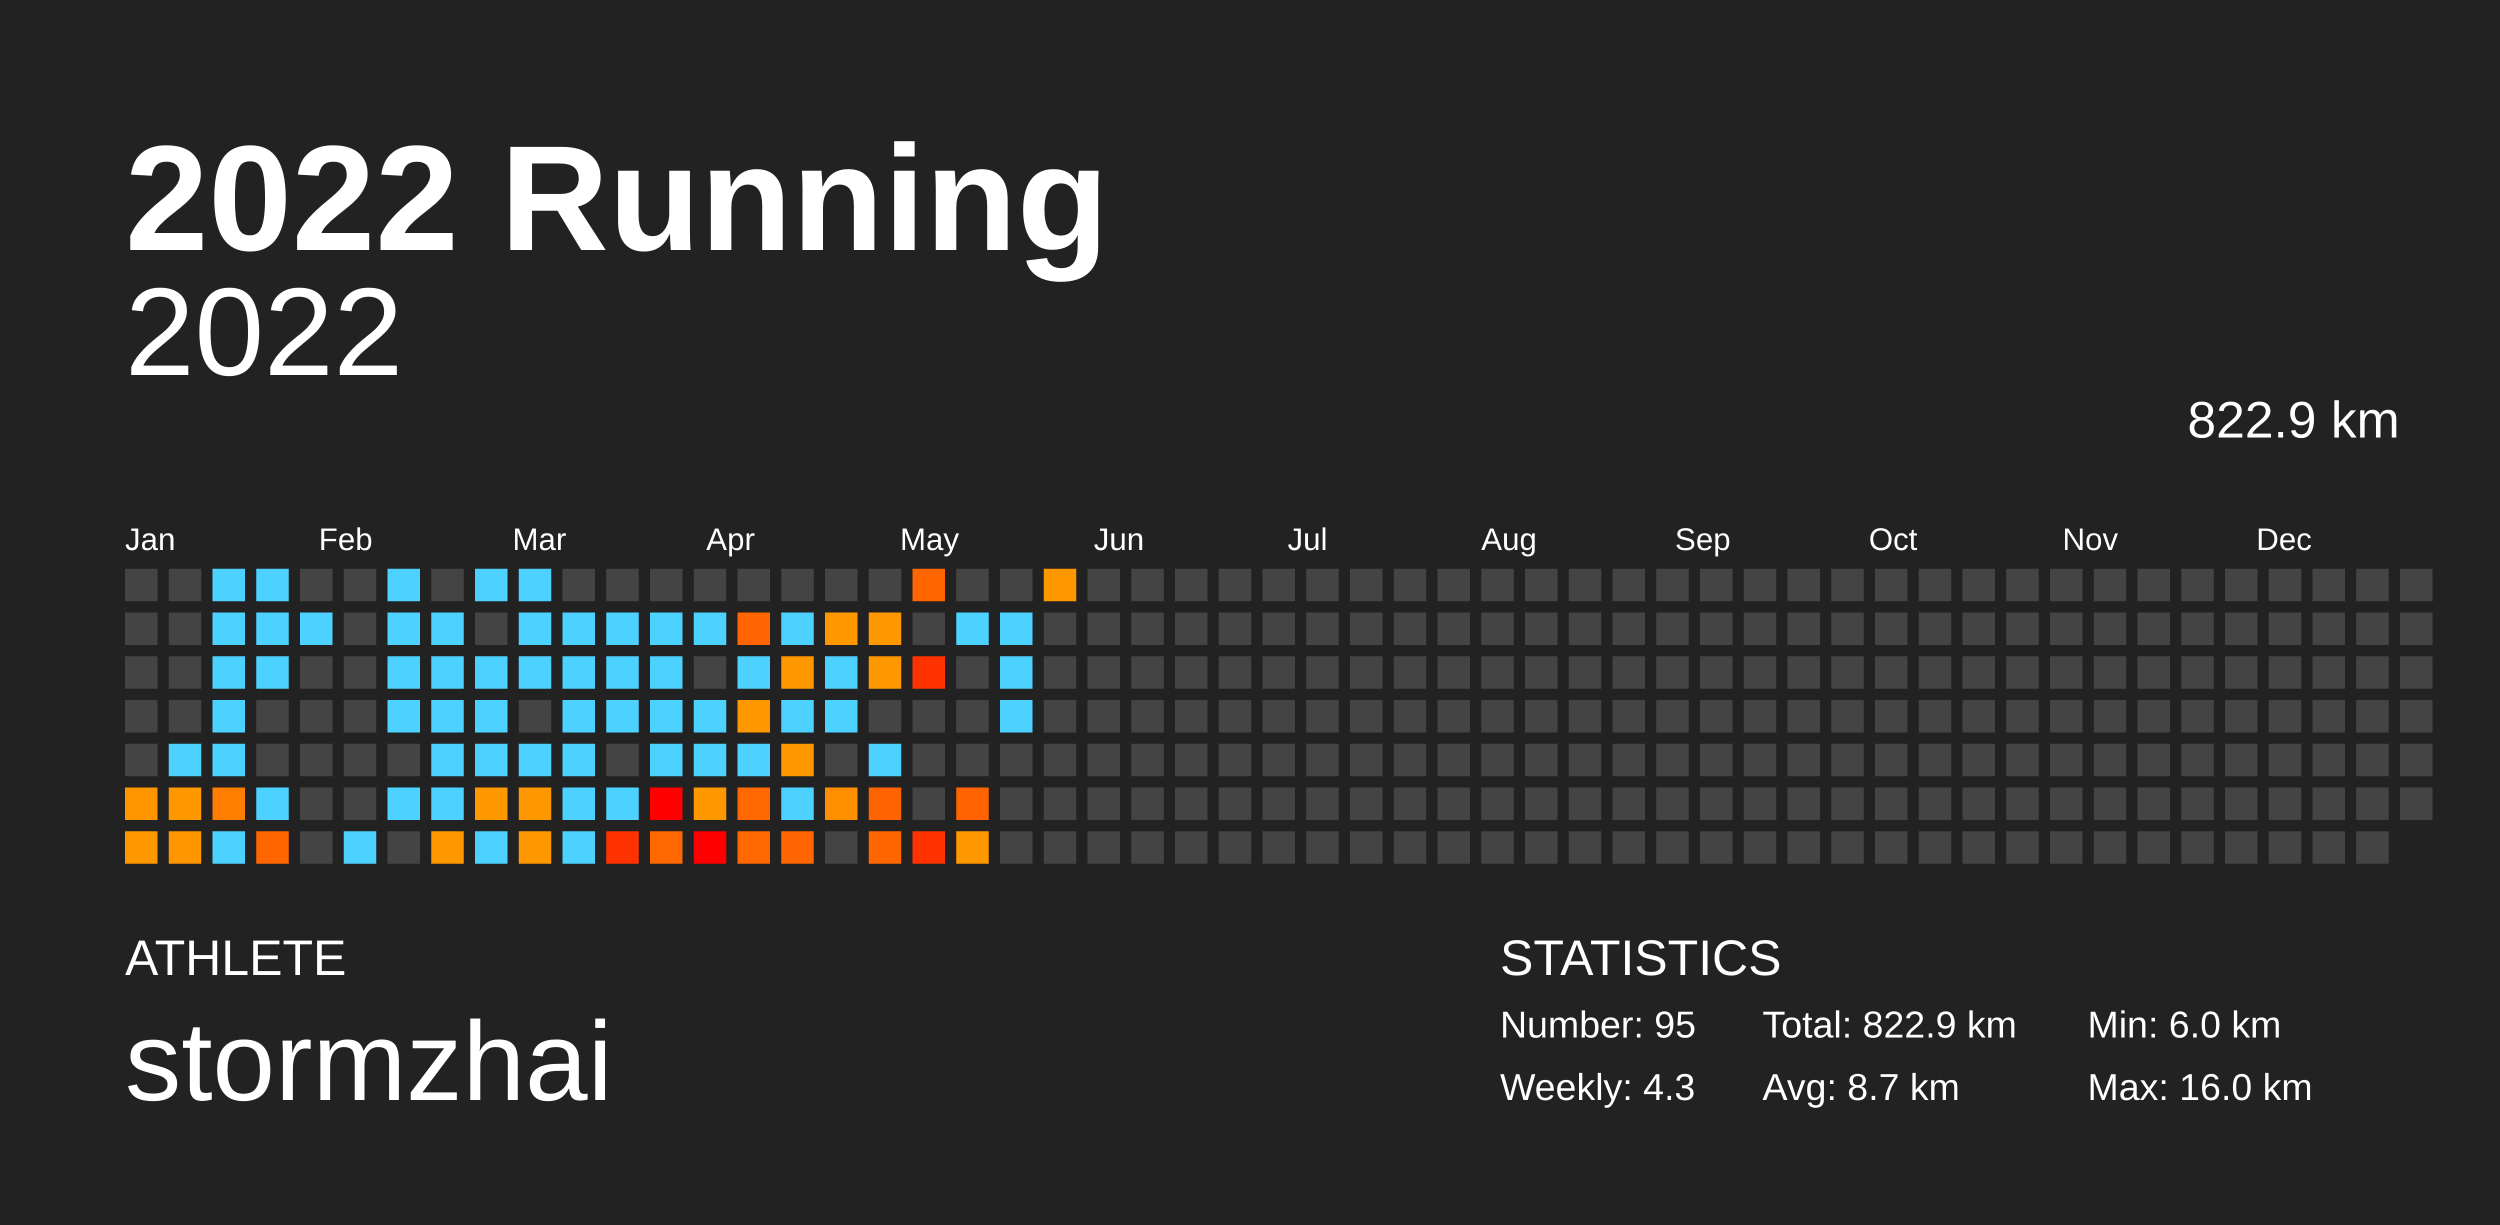
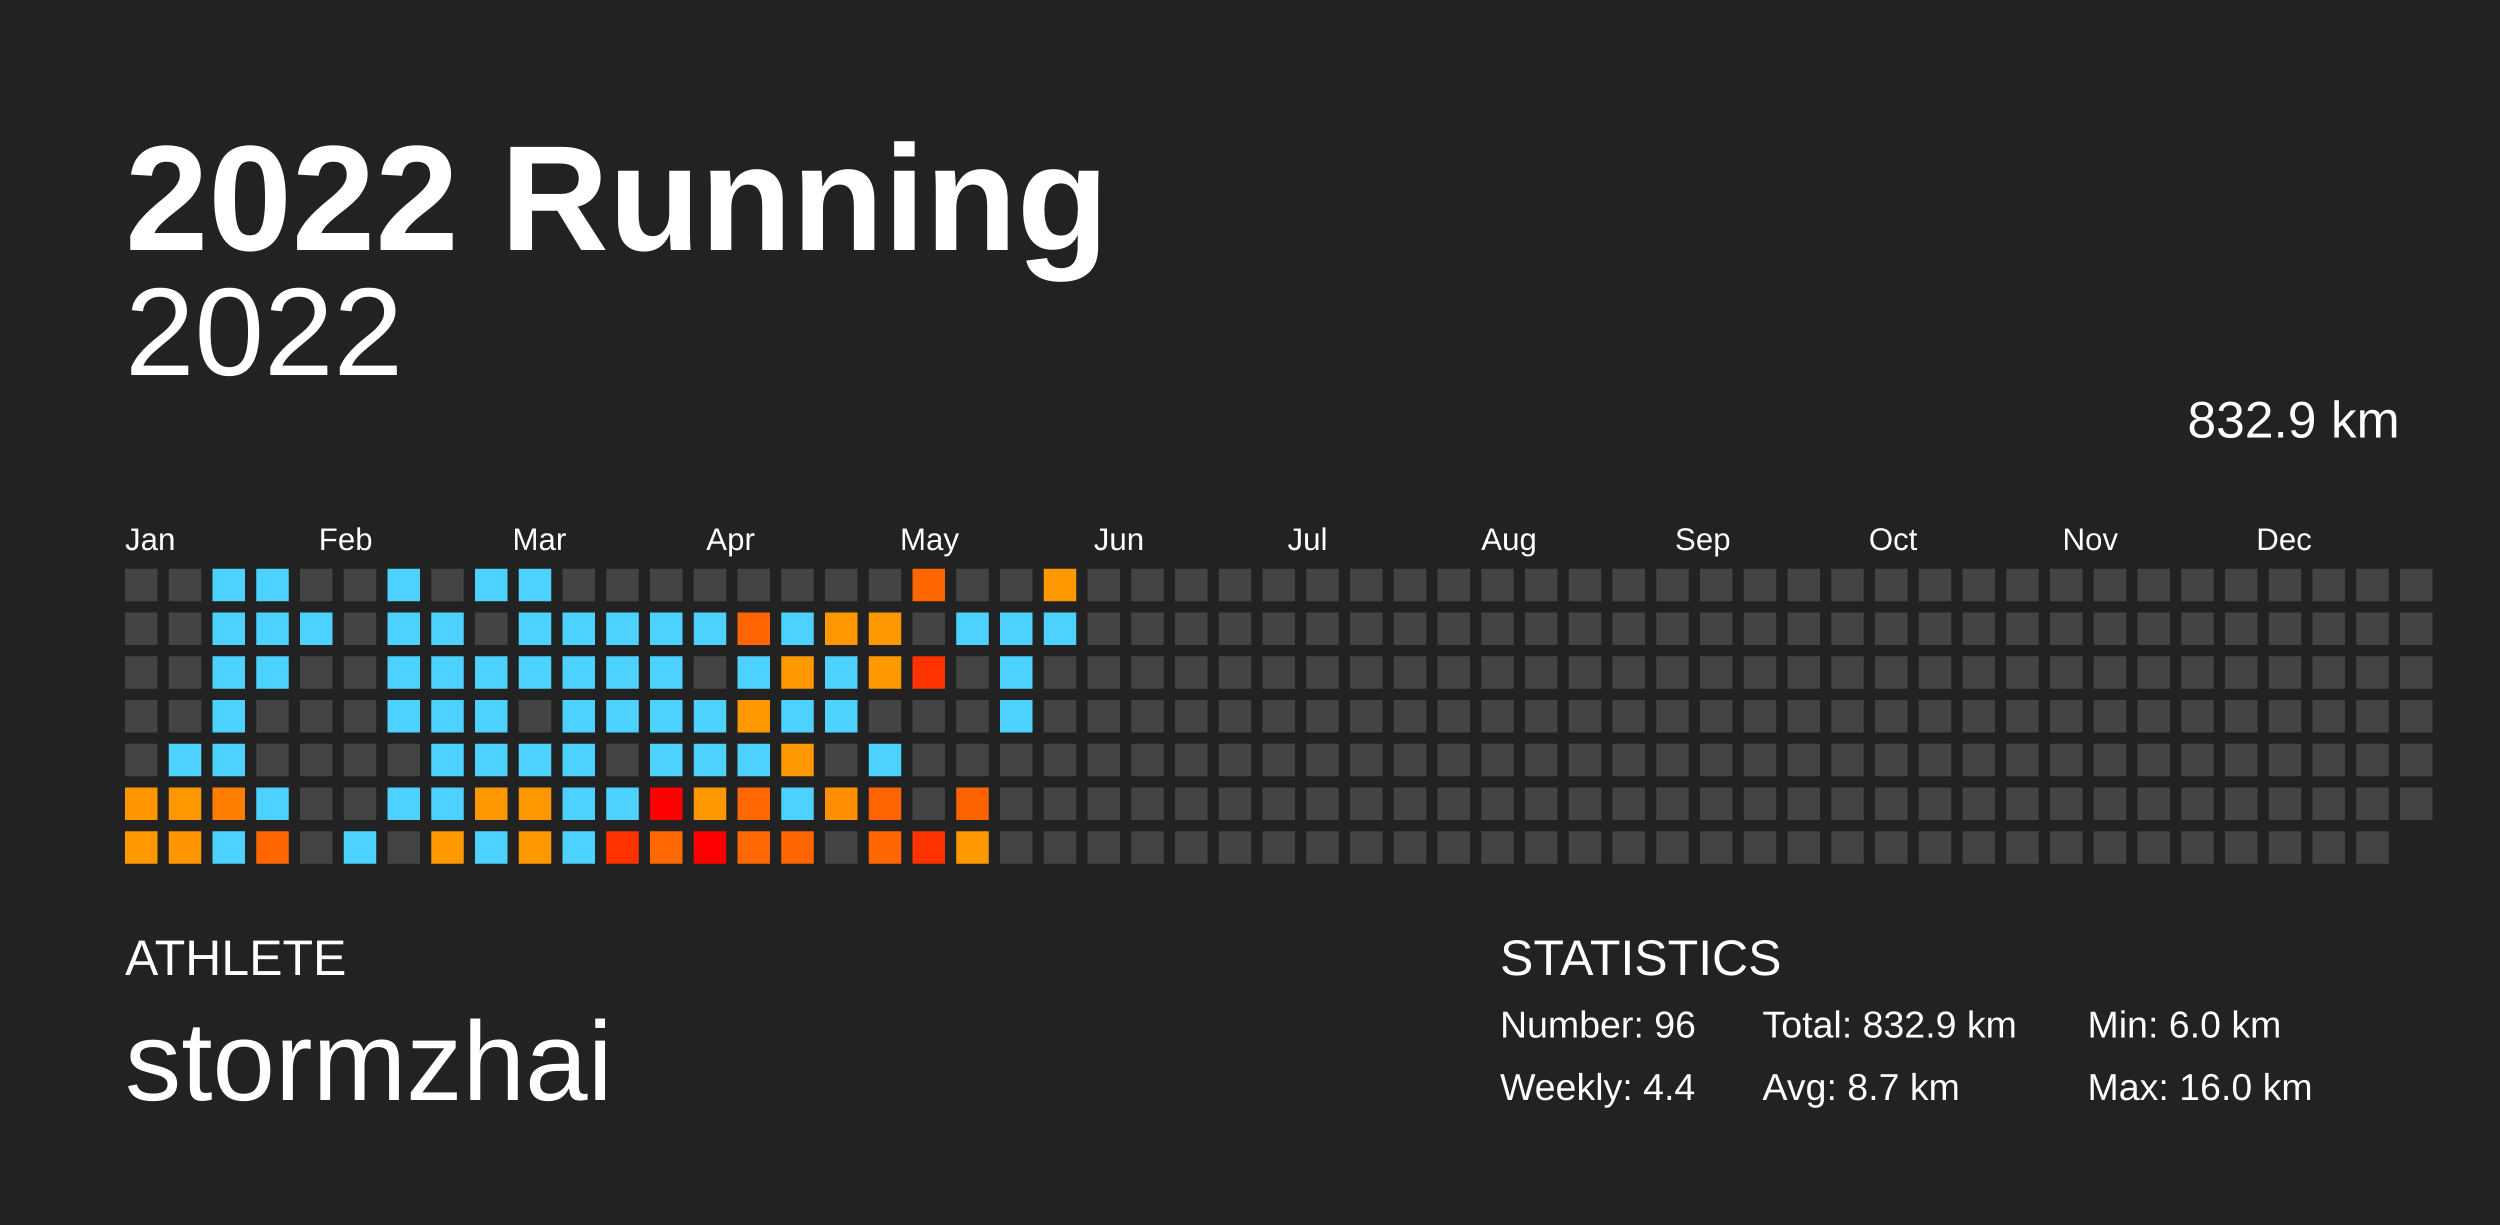
<svg xmlns="http://www.w3.org/2000/svg" baseProfile="full" height="98mm" version="1.1" viewBox="0,0,200,98" width="200mm">
  <defs />
  <rect fill="#222222" height="98" width="200" x="0" y="0" />
  <text fill="#FFFFFF" style="font-size:12px; font-family:Arial; font-weight:bold;" x="10" y="20">2022 Running</text>
  <text fill="#FFFFFF" style="font-size:4px; font-family:Arial" x="10" y="78">ATHLETE</text>
  <text fill="#FFFFFF" style="font-size:9px; font-family:Arial" x="10" y="88">stormzhai</text>
  <text fill="#FFFFFF" style="font-size:4px; font-family:Arial" x="120" y="78">STATISTICS</text>
-   <text fill="#FFFFFF" style="font-size:3px; font-family:Arial" x="120" y="83">Number: 95</text>
-   <text fill="#FFFFFF" style="font-size:3px; font-family:Arial" x="120" y="88">Weekly: 4.3</text>
-   <text fill="#FFFFFF" style="font-size:3px; font-family:Arial" x="141" y="83">Total: 822.9 km</text>
+   <text fill="#FFFFFF" style="font-size:3px; font-family:Arial" x="120" y="83">Number: 96</text>
+   <text fill="#FFFFFF" style="font-size:3px; font-family:Arial" x="120" y="88">Weekly: 4.4</text>
+   <text fill="#FFFFFF" style="font-size:3px; font-family:Arial" x="141" y="83">Total: 832.9 km</text>
  <text fill="#FFFFFF" style="font-size:3px; font-family:Arial" x="141" y="88">Avg: 8.7 km</text>
  <text fill="#FFFFFF" style="font-size:3px; font-family:Arial" x="167" y="83">Min: 6.0 km</text>
  <text fill="#FFFFFF" style="font-size:3px; font-family:Arial" x="167" y="88">Max: 16.0 km</text>
  <text alignment-baseline="hanging" fill="#FFFFFF" style="font-size:10.0px; font-family:Arial;" x="10" y="30">2022</text>
-   <text alignment-baseline="hanging" fill="#FFFFFF" style="font-size:4.125px; font-family:Arial;" x="175" y="35">822.9 km</text>
+   <text alignment-baseline="hanging" fill="#FFFFFF" style="font-size:4.125px; font-family:Arial;" x="175" y="35">832.9 km</text>
  <text fill="#FFFFFF" style="font-size:2.5px; font-family:Arial" x="10.0" y="44">Jan</text>
  <text fill="#FFFFFF" style="font-size:2.5px; font-family:Arial" x="25.5" y="44">Feb</text>
  <text fill="#FFFFFF" style="font-size:2.5px; font-family:Arial" x="41.0" y="44">Mar</text>
  <text fill="#FFFFFF" style="font-size:2.5px; font-family:Arial" x="56.5" y="44">Apr</text>
  <text fill="#FFFFFF" style="font-size:2.5px; font-family:Arial" x="72.0" y="44">May</text>
  <text fill="#FFFFFF" style="font-size:2.5px; font-family:Arial" x="87.5" y="44">Jun</text>
  <text fill="#FFFFFF" style="font-size:2.5px; font-family:Arial" x="103.0" y="44">Jul</text>
  <text fill="#FFFFFF" style="font-size:2.5px; font-family:Arial" x="118.5" y="44">Aug</text>
  <text fill="#FFFFFF" style="font-size:2.5px; font-family:Arial" x="134.0" y="44">Sep</text>
  <text fill="#FFFFFF" style="font-size:2.5px; font-family:Arial" x="149.5" y="44">Oct</text>
  <text fill="#FFFFFF" style="font-size:2.5px; font-family:Arial" x="165.0" y="44">Nov</text>
  <text fill="#FFFFFF" style="font-size:2.5px; font-family:Arial" x="180.5" y="44">Dec</text>
  <rect fill="#444444" height="2.6" width="2.6" x="10.0" y="45.5" />
  <rect fill="#444444" height="2.6" width="2.6" x="10.0" y="49.0" />
  <rect fill="#444444" height="2.6" width="2.6" x="10.0" y="52.5" />
  <rect fill="#444444" height="2.6" width="2.6" x="10.0" y="56.0" />
  <rect fill="#444444" height="2.6" width="2.6" x="10.0" y="59.5" />
  <rect fill="#ff9600" height="2.6" width="2.6" x="10.0" y="63.0" />
  <rect fill="#ff9800" height="2.6" width="2.6" x="10.0" y="66.5" />
  <rect fill="#444444" height="2.6" width="2.6" x="13.5" y="45.5" />
  <rect fill="#444444" height="2.6" width="2.6" x="13.5" y="49.0" />
  <rect fill="#444444" height="2.6" width="2.6" x="13.5" y="52.5" />
  <rect fill="#444444" height="2.6" width="2.6" x="13.5" y="56.0" />
  <rect fill="#4dd2ff" height="2.6" width="2.6" x="13.5" y="59.5" />
  <rect fill="#ff9800" height="2.6" width="2.6" x="13.5" y="63.0" />
  <rect fill="#ff9500" height="2.6" width="2.6" x="13.5" y="66.5" />
  <rect fill="#4dd2ff" height="2.6" width="2.6" x="17.0" y="45.5" />
  <rect fill="#4dd2ff" height="2.6" width="2.6" x="17.0" y="49.0" />
  <rect fill="#4dd2ff" height="2.6" width="2.6" x="17.0" y="52.5" />
  <rect fill="#4dd2ff" height="2.6" width="2.6" x="17.0" y="56.0" />
  <rect fill="#4dd2ff" height="2.6" width="2.6" x="17.0" y="59.5" />
  <rect fill="#ff7e00" height="2.6" width="2.6" x="17.0" y="63.0" />
  <rect fill="#4dd2ff" height="2.6" width="2.6" x="17.0" y="66.5" />
  <rect fill="#4dd2ff" height="2.6" width="2.6" x="20.5" y="45.5" />
  <rect fill="#4dd2ff" height="2.6" width="2.6" x="20.5" y="49.0" />
  <rect fill="#4dd2ff" height="2.6" width="2.6" x="20.5" y="52.5" />
  <rect fill="#444444" height="2.6" width="2.6" x="20.5" y="56.0" />
  <rect fill="#444444" height="2.6" width="2.6" x="20.5" y="59.5" />
  <rect fill="#4dd2ff" height="2.6" width="2.6" x="20.5" y="63.0" />
  <rect fill="#ff6600" height="2.6" width="2.6" x="20.5" y="66.5" />
  <rect fill="#444444" height="2.6" width="2.6" x="24.0" y="45.5" />
  <rect fill="#4dd2ff" height="2.6" width="2.6" x="24.0" y="49.0" />
  <rect fill="#444444" height="2.6" width="2.6" x="24.0" y="52.5" />
  <rect fill="#444444" height="2.6" width="2.6" x="24.0" y="56.0" />
  <rect fill="#444444" height="2.6" width="2.6" x="24.0" y="59.5" />
  <rect fill="#444444" height="2.6" width="2.6" x="24.0" y="63.0" />
  <rect fill="#444444" height="2.6" width="2.6" x="24.0" y="66.5" />
  <rect fill="#444444" height="2.6" width="2.6" x="27.5" y="45.5" />
  <rect fill="#444444" height="2.6" width="2.6" x="27.5" y="49.0" />
  <rect fill="#444444" height="2.6" width="2.6" x="27.5" y="52.5" />
  <rect fill="#444444" height="2.6" width="2.6" x="27.5" y="56.0" />
  <rect fill="#444444" height="2.6" width="2.6" x="27.5" y="59.5" />
  <rect fill="#444444" height="2.6" width="2.6" x="27.5" y="63.0" />
  <rect fill="#4dd2ff" height="2.6" width="2.6" x="27.5" y="66.5" />
  <rect fill="#4dd2ff" height="2.6" width="2.6" x="31.0" y="45.5" />
  <rect fill="#4dd2ff" height="2.6" width="2.6" x="31.0" y="49.0" />
  <rect fill="#4dd2ff" height="2.6" width="2.6" x="31.0" y="52.5" />
  <rect fill="#4dd2ff" height="2.6" width="2.6" x="31.0" y="56.0" />
  <rect fill="#444444" height="2.6" width="2.6" x="31.0" y="59.5" />
  <rect fill="#4dd2ff" height="2.6" width="2.6" x="31.0" y="63.0" />
  <rect fill="#444444" height="2.6" width="2.6" x="31.0" y="66.5" />
  <rect fill="#444444" height="2.6" width="2.6" x="34.5" y="45.5" />
  <rect fill="#4dd2ff" height="2.6" width="2.6" x="34.5" y="49.0" />
  <rect fill="#4dd2ff" height="2.6" width="2.6" x="34.5" y="52.5" />
  <rect fill="#4dd2ff" height="2.6" width="2.6" x="34.5" y="56.0" />
  <rect fill="#4dd2ff" height="2.6" width="2.6" x="34.5" y="59.5" />
  <rect fill="#4dd2ff" height="2.6" width="2.6" x="34.5" y="63.0" />
  <rect fill="#ff9700" height="2.6" width="2.6" x="34.5" y="66.5" />
  <rect fill="#4dd2ff" height="2.6" width="2.6" x="38.0" y="45.5" />
  <rect fill="#444444" height="2.6" width="2.6" x="38.0" y="49.0" />
  <rect fill="#4dd2ff" height="2.6" width="2.6" x="38.0" y="52.5" />
  <rect fill="#4dd2ff" height="2.6" width="2.6" x="38.0" y="56.0" />
  <rect fill="#4dd2ff" height="2.6" width="2.6" x="38.0" y="59.5" />
  <rect fill="#ff9800" height="2.6" width="2.6" x="38.0" y="63.0" />
  <rect fill="#4dd2ff" height="2.6" width="2.6" x="38.0" y="66.5" />
  <rect fill="#4dd2ff" height="2.6" width="2.6" x="41.5" y="45.5" />
  <rect fill="#4dd2ff" height="2.6" width="2.6" x="41.5" y="49.0" />
  <rect fill="#4dd2ff" height="2.6" width="2.6" x="41.5" y="52.5" />
  <rect fill="#444444" height="2.6" width="2.6" x="41.5" y="56.0" />
  <rect fill="#4dd2ff" height="2.6" width="2.6" x="41.5" y="59.5" />
  <rect fill="#ff9800" height="2.6" width="2.6" x="41.5" y="63.0" />
  <rect fill="#ff9700" height="2.6" width="2.6" x="41.5" y="66.5" />
  <rect fill="#444444" height="2.6" width="2.6" x="45.0" y="45.5" />
  <rect fill="#4dd2ff" height="2.6" width="2.6" x="45.0" y="49.0" />
  <rect fill="#4dd2ff" height="2.6" width="2.6" x="45.0" y="52.5" />
  <rect fill="#4dd2ff" height="2.6" width="2.6" x="45.0" y="56.0" />
  <rect fill="#4dd2ff" height="2.6" width="2.6" x="45.0" y="59.5" />
  <rect fill="#4dd2ff" height="2.6" width="2.6" x="45.0" y="63.0" />
  <rect fill="#4dd2ff" height="2.6" width="2.6" x="45.0" y="66.5" />
  <rect fill="#444444" height="2.6" width="2.6" x="48.5" y="45.5" />
  <rect fill="#4dd2ff" height="2.6" width="2.6" x="48.5" y="49.0" />
  <rect fill="#4dd2ff" height="2.6" width="2.6" x="48.5" y="52.5" />
  <rect fill="#4dd2ff" height="2.6" width="2.6" x="48.5" y="56.0" />
  <rect fill="#444444" height="2.6" width="2.6" x="48.5" y="59.5" />
  <rect fill="#4dd2ff" height="2.6" width="2.6" x="48.5" y="63.0" />
  <rect fill="#ff3300" height="2.6" width="2.6" x="48.5" y="66.5" />
  <rect fill="#444444" height="2.6" width="2.6" x="52.0" y="45.5" />
  <rect fill="#4dd2ff" height="2.6" width="2.6" x="52.0" y="49.0" />
  <rect fill="#4dd2ff" height="2.6" width="2.6" x="52.0" y="52.5" />
  <rect fill="#4dd2ff" height="2.6" width="2.6" x="52.0" y="56.0" />
  <rect fill="#4dd2ff" height="2.6" width="2.6" x="52.0" y="59.5" />
  <rect fill="#ff0000" height="2.6" width="2.6" x="52.0" y="63.0" />
  <rect fill="#ff6700" height="2.6" width="2.6" x="52.0" y="66.5" />
  <rect fill="#444444" height="2.6" width="2.6" x="55.5" y="45.5" />
  <rect fill="#4dd2ff" height="2.6" width="2.6" x="55.5" y="49.0" />
  <rect fill="#444444" height="2.6" width="2.6" x="55.5" y="52.5" />
  <rect fill="#4dd2ff" height="2.6" width="2.6" x="55.5" y="56.0" />
  <rect fill="#4dd2ff" height="2.6" width="2.6" x="55.5" y="59.5" />
  <rect fill="#ff9800" height="2.6" width="2.6" x="55.5" y="63.0" />
  <rect fill="#ff0000" height="2.6" width="2.6" x="55.5" y="66.5" />
  <rect fill="#444444" height="2.6" width="2.6" x="59.0" y="45.5" />
  <rect fill="#ff6500" height="2.6" width="2.6" x="59.0" y="49.0" />
  <rect fill="#4dd2ff" height="2.6" width="2.6" x="59.0" y="52.5" />
  <rect fill="#ff9800" height="2.6" width="2.6" x="59.0" y="56.0" />
  <rect fill="#4dd2ff" height="2.6" width="2.6" x="59.0" y="59.5" />
  <rect fill="#ff6800" height="2.6" width="2.6" x="59.0" y="63.0" />
  <rect fill="#ff6800" height="2.6" width="2.6" x="59.0" y="66.5" />
  <rect fill="#444444" height="2.6" width="2.6" x="62.5" y="45.5" />
  <rect fill="#4dd2ff" height="2.6" width="2.6" x="62.5" y="49.0" />
  <rect fill="#ff9800" height="2.6" width="2.6" x="62.5" y="52.5" />
  <rect fill="#4dd2ff" height="2.6" width="2.6" x="62.5" y="56.0" />
  <rect fill="#ff9800" height="2.6" width="2.6" x="62.5" y="59.5" />
  <rect fill="#4dd2ff" height="2.6" width="2.6" x="62.5" y="63.0" />
  <rect fill="#ff6500" height="2.6" width="2.6" x="62.5" y="66.5" />
  <rect fill="#444444" height="2.6" width="2.6" x="66.0" y="45.5" />
  <rect fill="#ff9800" height="2.6" width="2.6" x="66.0" y="49.0" />
  <rect fill="#4dd2ff" height="2.6" width="2.6" x="66.0" y="52.5" />
  <rect fill="#4dd2ff" height="2.6" width="2.6" x="66.0" y="56.0" />
  <rect fill="#444444" height="2.6" width="2.6" x="66.0" y="59.5" />
  <rect fill="#ff8f00" height="2.6" width="2.6" x="66.0" y="63.0" />
  <rect fill="#444444" height="2.6" width="2.6" x="66.0" y="66.5" />
  <rect fill="#444444" height="2.6" width="2.6" x="69.5" y="45.5" />
  <rect fill="#ff9800" height="2.6" width="2.6" x="69.5" y="49.0" />
  <rect fill="#ff9800" height="2.6" width="2.6" x="69.5" y="52.5" />
  <rect fill="#444444" height="2.6" width="2.6" x="69.5" y="56.0" />
  <rect fill="#4dd2ff" height="2.6" width="2.6" x="69.5" y="59.5" />
  <rect fill="#ff6400" height="2.6" width="2.6" x="69.5" y="63.0" />
  <rect fill="#ff6600" height="2.6" width="2.6" x="69.5" y="66.5" />
  <rect fill="#ff6600" height="2.6" width="2.6" x="73.0" y="45.5" />
  <rect fill="#444444" height="2.6" width="2.6" x="73.0" y="49.0" />
  <rect fill="#ff3300" height="2.6" width="2.6" x="73.0" y="52.5" />
  <rect fill="#444444" height="2.6" width="2.6" x="73.0" y="56.0" />
  <rect fill="#444444" height="2.6" width="2.6" x="73.0" y="59.5" />
  <rect fill="#444444" height="2.6" width="2.6" x="73.0" y="63.0" />
  <rect fill="#ff3200" height="2.6" width="2.6" x="73.0" y="66.5" />
  <rect fill="#444444" height="2.6" width="2.6" x="76.5" y="45.5" />
  <rect fill="#4dd2ff" height="2.6" width="2.6" x="76.5" y="49.0" />
  <rect fill="#444444" height="2.6" width="2.6" x="76.5" y="52.5" />
  <rect fill="#444444" height="2.6" width="2.6" x="76.5" y="56.0" />
  <rect fill="#444444" height="2.6" width="2.6" x="76.5" y="59.5" />
  <rect fill="#ff6300" height="2.6" width="2.6" x="76.5" y="63.0" />
  <rect fill="#ff9800" height="2.6" width="2.6" x="76.5" y="66.5" />
  <rect fill="#444444" height="2.6" width="2.6" x="80.0" y="45.5" />
  <rect fill="#4dd2ff" height="2.6" width="2.6" x="80.0" y="49.0" />
  <rect fill="#4dd2ff" height="2.6" width="2.6" x="80.0" y="52.5" />
  <rect fill="#4dd2ff" height="2.6" width="2.6" x="80.0" y="56.0" />
  <rect fill="#444444" height="2.6" width="2.6" x="80.0" y="59.5" />
  <rect fill="#444444" height="2.6" width="2.6" x="80.0" y="63.0" />
  <rect fill="#444444" height="2.6" width="2.6" x="80.0" y="66.5" />
  <rect fill="#ff9800" height="2.6" width="2.6" x="83.5" y="45.5" />
-   <rect fill="#444444" height="2.6" width="2.6" x="83.5" y="49.0" />
+   <rect fill="#4dd2ff" height="2.6" width="2.6" x="83.5" y="49.0" />
  <rect fill="#444444" height="2.6" width="2.6" x="83.5" y="52.5" />
  <rect fill="#444444" height="2.6" width="2.6" x="83.5" y="56.0" />
  <rect fill="#444444" height="2.6" width="2.6" x="83.5" y="59.5" />
  <rect fill="#444444" height="2.6" width="2.6" x="83.5" y="63.0" />
  <rect fill="#444444" height="2.6" width="2.6" x="83.5" y="66.5" />
  <rect fill="#444444" height="2.6" width="2.6" x="87.0" y="45.5" />
  <rect fill="#444444" height="2.6" width="2.6" x="87.0" y="49.0" />
  <rect fill="#444444" height="2.6" width="2.6" x="87.0" y="52.5" />
  <rect fill="#444444" height="2.6" width="2.6" x="87.0" y="56.0" />
  <rect fill="#444444" height="2.6" width="2.6" x="87.0" y="59.5" />
  <rect fill="#444444" height="2.6" width="2.6" x="87.0" y="63.0" />
  <rect fill="#444444" height="2.6" width="2.6" x="87.0" y="66.5" />
  <rect fill="#444444" height="2.6" width="2.6" x="90.5" y="45.5" />
  <rect fill="#444444" height="2.6" width="2.6" x="90.5" y="49.0" />
  <rect fill="#444444" height="2.6" width="2.6" x="90.5" y="52.5" />
  <rect fill="#444444" height="2.6" width="2.6" x="90.5" y="56.0" />
  <rect fill="#444444" height="2.6" width="2.6" x="90.5" y="59.5" />
  <rect fill="#444444" height="2.6" width="2.6" x="90.5" y="63.0" />
  <rect fill="#444444" height="2.6" width="2.6" x="90.5" y="66.5" />
  <rect fill="#444444" height="2.6" width="2.6" x="94.0" y="45.5" />
  <rect fill="#444444" height="2.6" width="2.6" x="94.0" y="49.0" />
  <rect fill="#444444" height="2.6" width="2.6" x="94.0" y="52.5" />
  <rect fill="#444444" height="2.6" width="2.6" x="94.0" y="56.0" />
  <rect fill="#444444" height="2.6" width="2.6" x="94.0" y="59.5" />
  <rect fill="#444444" height="2.6" width="2.6" x="94.0" y="63.0" />
  <rect fill="#444444" height="2.6" width="2.6" x="94.0" y="66.5" />
  <rect fill="#444444" height="2.6" width="2.6" x="97.5" y="45.5" />
  <rect fill="#444444" height="2.6" width="2.6" x="97.5" y="49.0" />
  <rect fill="#444444" height="2.6" width="2.6" x="97.5" y="52.5" />
  <rect fill="#444444" height="2.6" width="2.6" x="97.5" y="56.0" />
  <rect fill="#444444" height="2.6" width="2.6" x="97.5" y="59.5" />
  <rect fill="#444444" height="2.6" width="2.6" x="97.5" y="63.0" />
  <rect fill="#444444" height="2.6" width="2.6" x="97.5" y="66.5" />
  <rect fill="#444444" height="2.6" width="2.6" x="101.0" y="45.5" />
  <rect fill="#444444" height="2.6" width="2.6" x="101.0" y="49.0" />
  <rect fill="#444444" height="2.6" width="2.6" x="101.0" y="52.5" />
  <rect fill="#444444" height="2.6" width="2.6" x="101.0" y="56.0" />
  <rect fill="#444444" height="2.6" width="2.6" x="101.0" y="59.5" />
  <rect fill="#444444" height="2.6" width="2.6" x="101.0" y="63.0" />
  <rect fill="#444444" height="2.6" width="2.6" x="101.0" y="66.5" />
  <rect fill="#444444" height="2.6" width="2.6" x="104.5" y="45.5" />
  <rect fill="#444444" height="2.6" width="2.6" x="104.5" y="49.0" />
  <rect fill="#444444" height="2.6" width="2.6" x="104.5" y="52.5" />
  <rect fill="#444444" height="2.6" width="2.6" x="104.5" y="56.0" />
  <rect fill="#444444" height="2.6" width="2.6" x="104.5" y="59.5" />
  <rect fill="#444444" height="2.6" width="2.6" x="104.5" y="63.0" />
  <rect fill="#444444" height="2.6" width="2.6" x="104.5" y="66.5" />
  <rect fill="#444444" height="2.6" width="2.6" x="108.0" y="45.5" />
  <rect fill="#444444" height="2.6" width="2.6" x="108.0" y="49.0" />
  <rect fill="#444444" height="2.6" width="2.6" x="108.0" y="52.5" />
  <rect fill="#444444" height="2.6" width="2.6" x="108.0" y="56.0" />
  <rect fill="#444444" height="2.6" width="2.6" x="108.0" y="59.5" />
  <rect fill="#444444" height="2.6" width="2.6" x="108.0" y="63.0" />
  <rect fill="#444444" height="2.6" width="2.6" x="108.0" y="66.5" />
  <rect fill="#444444" height="2.6" width="2.6" x="111.5" y="45.5" />
  <rect fill="#444444" height="2.6" width="2.6" x="111.5" y="49.0" />
  <rect fill="#444444" height="2.6" width="2.6" x="111.5" y="52.5" />
  <rect fill="#444444" height="2.6" width="2.6" x="111.5" y="56.0" />
  <rect fill="#444444" height="2.6" width="2.6" x="111.5" y="59.5" />
  <rect fill="#444444" height="2.6" width="2.6" x="111.5" y="63.0" />
  <rect fill="#444444" height="2.6" width="2.6" x="111.5" y="66.5" />
  <rect fill="#444444" height="2.6" width="2.6" x="115.0" y="45.5" />
  <rect fill="#444444" height="2.6" width="2.6" x="115.0" y="49.0" />
  <rect fill="#444444" height="2.6" width="2.6" x="115.0" y="52.5" />
  <rect fill="#444444" height="2.6" width="2.6" x="115.0" y="56.0" />
  <rect fill="#444444" height="2.6" width="2.6" x="115.0" y="59.5" />
  <rect fill="#444444" height="2.6" width="2.6" x="115.0" y="63.0" />
  <rect fill="#444444" height="2.6" width="2.6" x="115.0" y="66.5" />
  <rect fill="#444444" height="2.6" width="2.6" x="118.5" y="45.5" />
  <rect fill="#444444" height="2.6" width="2.6" x="118.5" y="49.0" />
  <rect fill="#444444" height="2.6" width="2.6" x="118.5" y="52.5" />
  <rect fill="#444444" height="2.6" width="2.6" x="118.5" y="56.0" />
  <rect fill="#444444" height="2.6" width="2.6" x="118.5" y="59.5" />
  <rect fill="#444444" height="2.6" width="2.6" x="118.5" y="63.0" />
  <rect fill="#444444" height="2.6" width="2.6" x="118.5" y="66.5" />
  <rect fill="#444444" height="2.6" width="2.6" x="122.0" y="45.5" />
  <rect fill="#444444" height="2.6" width="2.6" x="122.0" y="49.0" />
  <rect fill="#444444" height="2.6" width="2.6" x="122.0" y="52.5" />
  <rect fill="#444444" height="2.6" width="2.6" x="122.0" y="56.0" />
  <rect fill="#444444" height="2.6" width="2.6" x="122.0" y="59.5" />
  <rect fill="#444444" height="2.6" width="2.6" x="122.0" y="63.0" />
  <rect fill="#444444" height="2.6" width="2.6" x="122.0" y="66.5" />
  <rect fill="#444444" height="2.6" width="2.6" x="125.5" y="45.5" />
  <rect fill="#444444" height="2.6" width="2.6" x="125.5" y="49.0" />
  <rect fill="#444444" height="2.6" width="2.6" x="125.5" y="52.5" />
  <rect fill="#444444" height="2.6" width="2.6" x="125.5" y="56.0" />
  <rect fill="#444444" height="2.6" width="2.6" x="125.5" y="59.5" />
  <rect fill="#444444" height="2.6" width="2.6" x="125.5" y="63.0" />
  <rect fill="#444444" height="2.6" width="2.6" x="125.5" y="66.5" />
  <rect fill="#444444" height="2.6" width="2.6" x="129.0" y="45.5" />
  <rect fill="#444444" height="2.6" width="2.6" x="129.0" y="49.0" />
  <rect fill="#444444" height="2.6" width="2.6" x="129.0" y="52.5" />
  <rect fill="#444444" height="2.6" width="2.6" x="129.0" y="56.0" />
  <rect fill="#444444" height="2.6" width="2.6" x="129.0" y="59.5" />
  <rect fill="#444444" height="2.6" width="2.6" x="129.0" y="63.0" />
  <rect fill="#444444" height="2.6" width="2.6" x="129.0" y="66.5" />
  <rect fill="#444444" height="2.6" width="2.6" x="132.5" y="45.5" />
  <rect fill="#444444" height="2.6" width="2.6" x="132.5" y="49.0" />
  <rect fill="#444444" height="2.6" width="2.6" x="132.5" y="52.5" />
  <rect fill="#444444" height="2.6" width="2.6" x="132.5" y="56.0" />
  <rect fill="#444444" height="2.6" width="2.6" x="132.5" y="59.5" />
  <rect fill="#444444" height="2.6" width="2.6" x="132.5" y="63.0" />
  <rect fill="#444444" height="2.6" width="2.6" x="132.5" y="66.5" />
  <rect fill="#444444" height="2.6" width="2.6" x="136.0" y="45.5" />
  <rect fill="#444444" height="2.6" width="2.6" x="136.0" y="49.0" />
  <rect fill="#444444" height="2.6" width="2.6" x="136.0" y="52.5" />
  <rect fill="#444444" height="2.6" width="2.6" x="136.0" y="56.0" />
  <rect fill="#444444" height="2.6" width="2.6" x="136.0" y="59.5" />
  <rect fill="#444444" height="2.6" width="2.6" x="136.0" y="63.0" />
  <rect fill="#444444" height="2.6" width="2.6" x="136.0" y="66.5" />
  <rect fill="#444444" height="2.6" width="2.6" x="139.5" y="45.5" />
  <rect fill="#444444" height="2.6" width="2.6" x="139.5" y="49.0" />
  <rect fill="#444444" height="2.6" width="2.6" x="139.5" y="52.5" />
  <rect fill="#444444" height="2.6" width="2.6" x="139.5" y="56.0" />
  <rect fill="#444444" height="2.6" width="2.6" x="139.5" y="59.5" />
  <rect fill="#444444" height="2.6" width="2.6" x="139.5" y="63.0" />
  <rect fill="#444444" height="2.6" width="2.6" x="139.5" y="66.5" />
  <rect fill="#444444" height="2.6" width="2.6" x="143.0" y="45.5" />
  <rect fill="#444444" height="2.6" width="2.6" x="143.0" y="49.0" />
  <rect fill="#444444" height="2.6" width="2.6" x="143.0" y="52.5" />
  <rect fill="#444444" height="2.6" width="2.6" x="143.0" y="56.0" />
  <rect fill="#444444" height="2.6" width="2.6" x="143.0" y="59.5" />
  <rect fill="#444444" height="2.6" width="2.6" x="143.0" y="63.0" />
  <rect fill="#444444" height="2.6" width="2.6" x="143.0" y="66.5" />
  <rect fill="#444444" height="2.6" width="2.6" x="146.5" y="45.5" />
  <rect fill="#444444" height="2.6" width="2.6" x="146.5" y="49.0" />
  <rect fill="#444444" height="2.6" width="2.6" x="146.5" y="52.5" />
  <rect fill="#444444" height="2.6" width="2.6" x="146.5" y="56.0" />
  <rect fill="#444444" height="2.6" width="2.6" x="146.5" y="59.5" />
  <rect fill="#444444" height="2.6" width="2.6" x="146.5" y="63.0" />
  <rect fill="#444444" height="2.6" width="2.6" x="146.5" y="66.5" />
  <rect fill="#444444" height="2.6" width="2.6" x="150.0" y="45.5" />
  <rect fill="#444444" height="2.6" width="2.6" x="150.0" y="49.0" />
  <rect fill="#444444" height="2.6" width="2.6" x="150.0" y="52.5" />
  <rect fill="#444444" height="2.6" width="2.6" x="150.0" y="56.0" />
  <rect fill="#444444" height="2.6" width="2.6" x="150.0" y="59.5" />
  <rect fill="#444444" height="2.6" width="2.6" x="150.0" y="63.0" />
  <rect fill="#444444" height="2.6" width="2.6" x="150.0" y="66.5" />
  <rect fill="#444444" height="2.6" width="2.6" x="153.5" y="45.5" />
  <rect fill="#444444" height="2.6" width="2.6" x="153.5" y="49.0" />
  <rect fill="#444444" height="2.6" width="2.6" x="153.5" y="52.5" />
  <rect fill="#444444" height="2.6" width="2.6" x="153.5" y="56.0" />
  <rect fill="#444444" height="2.6" width="2.6" x="153.5" y="59.5" />
  <rect fill="#444444" height="2.6" width="2.6" x="153.5" y="63.0" />
  <rect fill="#444444" height="2.6" width="2.6" x="153.5" y="66.5" />
  <rect fill="#444444" height="2.6" width="2.6" x="157.0" y="45.5" />
  <rect fill="#444444" height="2.6" width="2.6" x="157.0" y="49.0" />
  <rect fill="#444444" height="2.6" width="2.6" x="157.0" y="52.5" />
  <rect fill="#444444" height="2.6" width="2.6" x="157.0" y="56.0" />
  <rect fill="#444444" height="2.6" width="2.6" x="157.0" y="59.5" />
  <rect fill="#444444" height="2.6" width="2.6" x="157.0" y="63.0" />
  <rect fill="#444444" height="2.6" width="2.6" x="157.0" y="66.5" />
  <rect fill="#444444" height="2.6" width="2.6" x="160.5" y="45.5" />
  <rect fill="#444444" height="2.6" width="2.6" x="160.5" y="49.0" />
  <rect fill="#444444" height="2.6" width="2.6" x="160.5" y="52.5" />
  <rect fill="#444444" height="2.6" width="2.6" x="160.5" y="56.0" />
  <rect fill="#444444" height="2.6" width="2.6" x="160.5" y="59.5" />
  <rect fill="#444444" height="2.6" width="2.6" x="160.5" y="63.0" />
  <rect fill="#444444" height="2.6" width="2.6" x="160.5" y="66.5" />
  <rect fill="#444444" height="2.6" width="2.6" x="164.0" y="45.5" />
  <rect fill="#444444" height="2.6" width="2.6" x="164.0" y="49.0" />
  <rect fill="#444444" height="2.6" width="2.6" x="164.0" y="52.5" />
  <rect fill="#444444" height="2.6" width="2.6" x="164.0" y="56.0" />
  <rect fill="#444444" height="2.6" width="2.6" x="164.0" y="59.5" />
  <rect fill="#444444" height="2.6" width="2.6" x="164.0" y="63.0" />
  <rect fill="#444444" height="2.6" width="2.6" x="164.0" y="66.5" />
  <rect fill="#444444" height="2.6" width="2.6" x="167.5" y="45.5" />
  <rect fill="#444444" height="2.6" width="2.6" x="167.5" y="49.0" />
  <rect fill="#444444" height="2.6" width="2.6" x="167.5" y="52.5" />
  <rect fill="#444444" height="2.6" width="2.6" x="167.5" y="56.0" />
  <rect fill="#444444" height="2.6" width="2.6" x="167.5" y="59.5" />
  <rect fill="#444444" height="2.6" width="2.6" x="167.5" y="63.0" />
  <rect fill="#444444" height="2.6" width="2.6" x="167.5" y="66.5" />
  <rect fill="#444444" height="2.6" width="2.6" x="171.0" y="45.5" />
  <rect fill="#444444" height="2.6" width="2.6" x="171.0" y="49.0" />
  <rect fill="#444444" height="2.6" width="2.6" x="171.0" y="52.5" />
  <rect fill="#444444" height="2.6" width="2.6" x="171.0" y="56.0" />
  <rect fill="#444444" height="2.6" width="2.6" x="171.0" y="59.5" />
  <rect fill="#444444" height="2.6" width="2.6" x="171.0" y="63.0" />
  <rect fill="#444444" height="2.6" width="2.6" x="171.0" y="66.5" />
  <rect fill="#444444" height="2.6" width="2.6" x="174.5" y="45.5" />
  <rect fill="#444444" height="2.6" width="2.6" x="174.5" y="49.0" />
  <rect fill="#444444" height="2.6" width="2.6" x="174.5" y="52.5" />
  <rect fill="#444444" height="2.6" width="2.6" x="174.5" y="56.0" />
  <rect fill="#444444" height="2.6" width="2.6" x="174.5" y="59.5" />
  <rect fill="#444444" height="2.6" width="2.6" x="174.5" y="63.0" />
  <rect fill="#444444" height="2.6" width="2.6" x="174.5" y="66.5" />
  <rect fill="#444444" height="2.6" width="2.6" x="178.0" y="45.5" />
  <rect fill="#444444" height="2.6" width="2.6" x="178.0" y="49.0" />
  <rect fill="#444444" height="2.6" width="2.6" x="178.0" y="52.5" />
  <rect fill="#444444" height="2.6" width="2.6" x="178.0" y="56.0" />
  <rect fill="#444444" height="2.6" width="2.6" x="178.0" y="59.5" />
  <rect fill="#444444" height="2.6" width="2.6" x="178.0" y="63.0" />
  <rect fill="#444444" height="2.6" width="2.6" x="178.0" y="66.5" />
  <rect fill="#444444" height="2.6" width="2.6" x="181.5" y="45.5" />
  <rect fill="#444444" height="2.6" width="2.6" x="181.5" y="49.0" />
  <rect fill="#444444" height="2.6" width="2.6" x="181.5" y="52.5" />
  <rect fill="#444444" height="2.6" width="2.6" x="181.5" y="56.0" />
  <rect fill="#444444" height="2.6" width="2.6" x="181.5" y="59.5" />
  <rect fill="#444444" height="2.6" width="2.6" x="181.5" y="63.0" />
  <rect fill="#444444" height="2.6" width="2.6" x="181.5" y="66.5" />
  <rect fill="#444444" height="2.6" width="2.6" x="185.0" y="45.5" />
  <rect fill="#444444" height="2.6" width="2.6" x="185.0" y="49.0" />
  <rect fill="#444444" height="2.6" width="2.6" x="185.0" y="52.5" />
  <rect fill="#444444" height="2.6" width="2.6" x="185.0" y="56.0" />
  <rect fill="#444444" height="2.6" width="2.6" x="185.0" y="59.5" />
  <rect fill="#444444" height="2.6" width="2.6" x="185.0" y="63.0" />
  <rect fill="#444444" height="2.6" width="2.6" x="185.0" y="66.5" />
  <rect fill="#444444" height="2.6" width="2.6" x="188.5" y="45.5" />
  <rect fill="#444444" height="2.6" width="2.6" x="188.5" y="49.0" />
  <rect fill="#444444" height="2.6" width="2.6" x="188.5" y="52.5" />
  <rect fill="#444444" height="2.6" width="2.6" x="188.5" y="56.0" />
  <rect fill="#444444" height="2.6" width="2.6" x="188.5" y="59.5" />
  <rect fill="#444444" height="2.6" width="2.6" x="188.5" y="63.0" />
  <rect fill="#444444" height="2.6" width="2.6" x="188.5" y="66.5" />
  <rect fill="#444444" height="2.6" width="2.6" x="192.0" y="45.5" />
  <rect fill="#444444" height="2.6" width="2.6" x="192.0" y="49.0" />
  <rect fill="#444444" height="2.6" width="2.6" x="192.0" y="52.5" />
  <rect fill="#444444" height="2.6" width="2.6" x="192.0" y="56.0" />
  <rect fill="#444444" height="2.6" width="2.6" x="192.0" y="59.5" />
  <rect fill="#444444" height="2.6" width="2.6" x="192.0" y="63.0" />
</svg>
